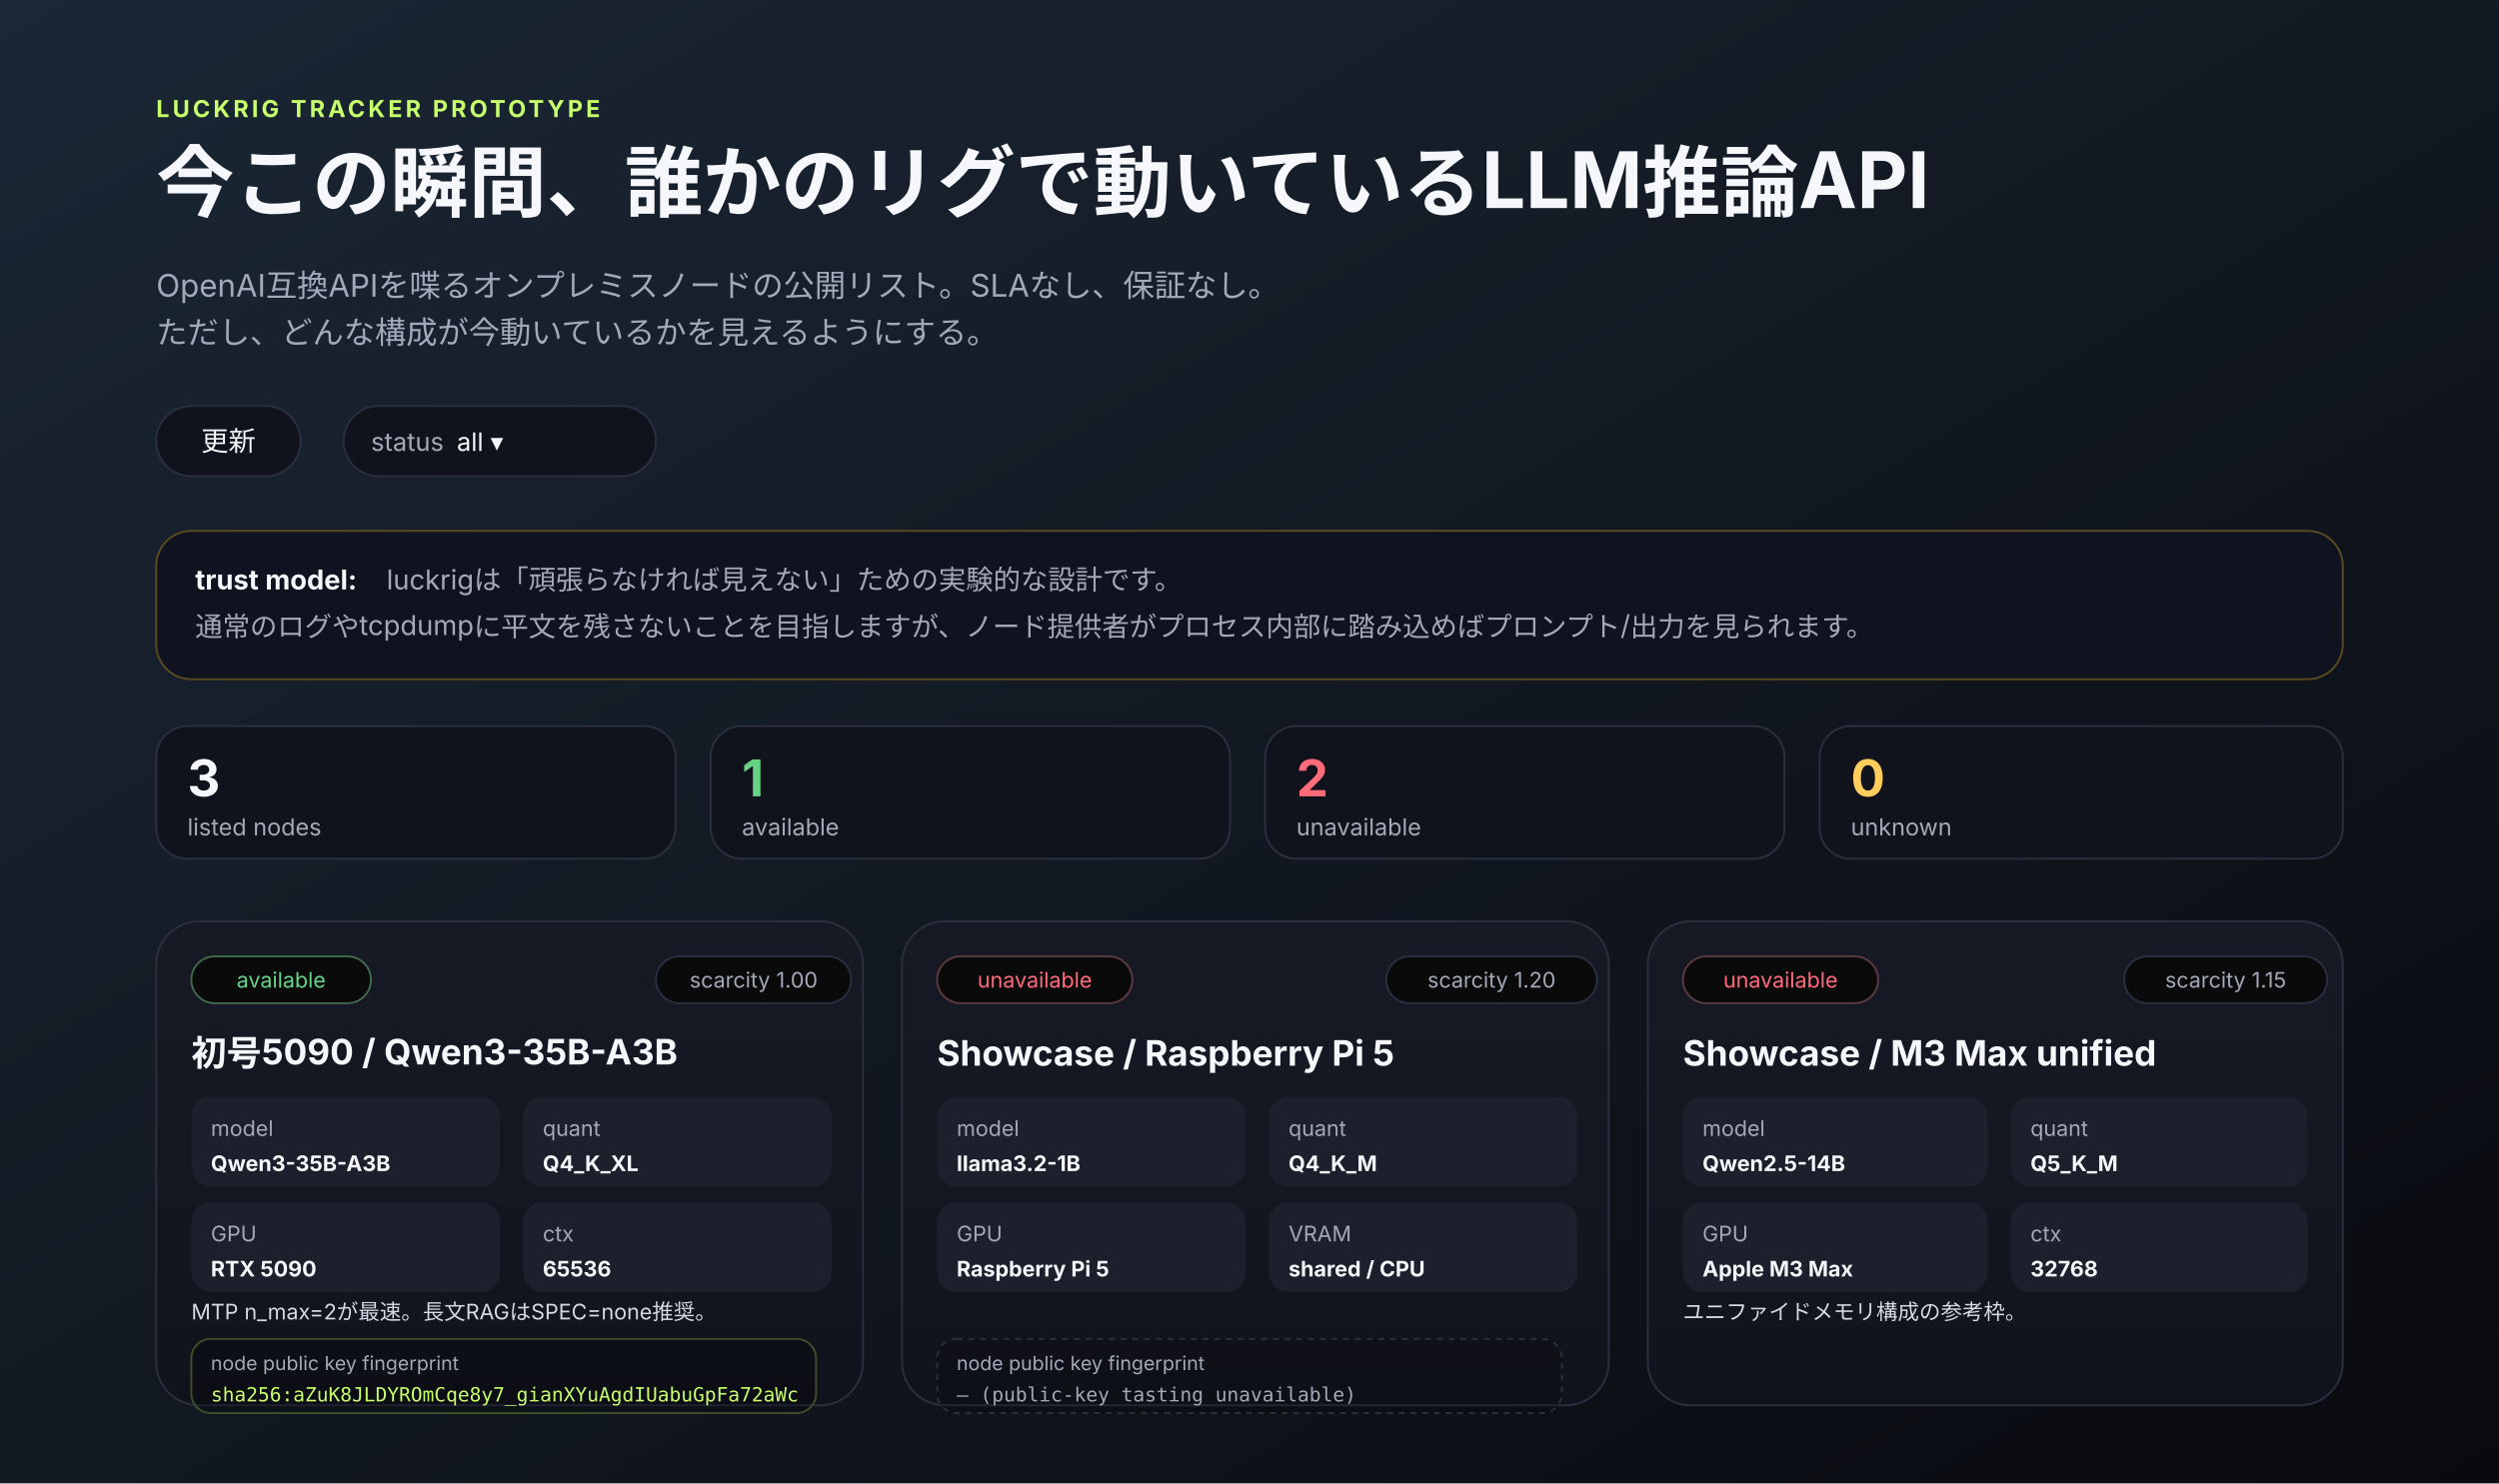
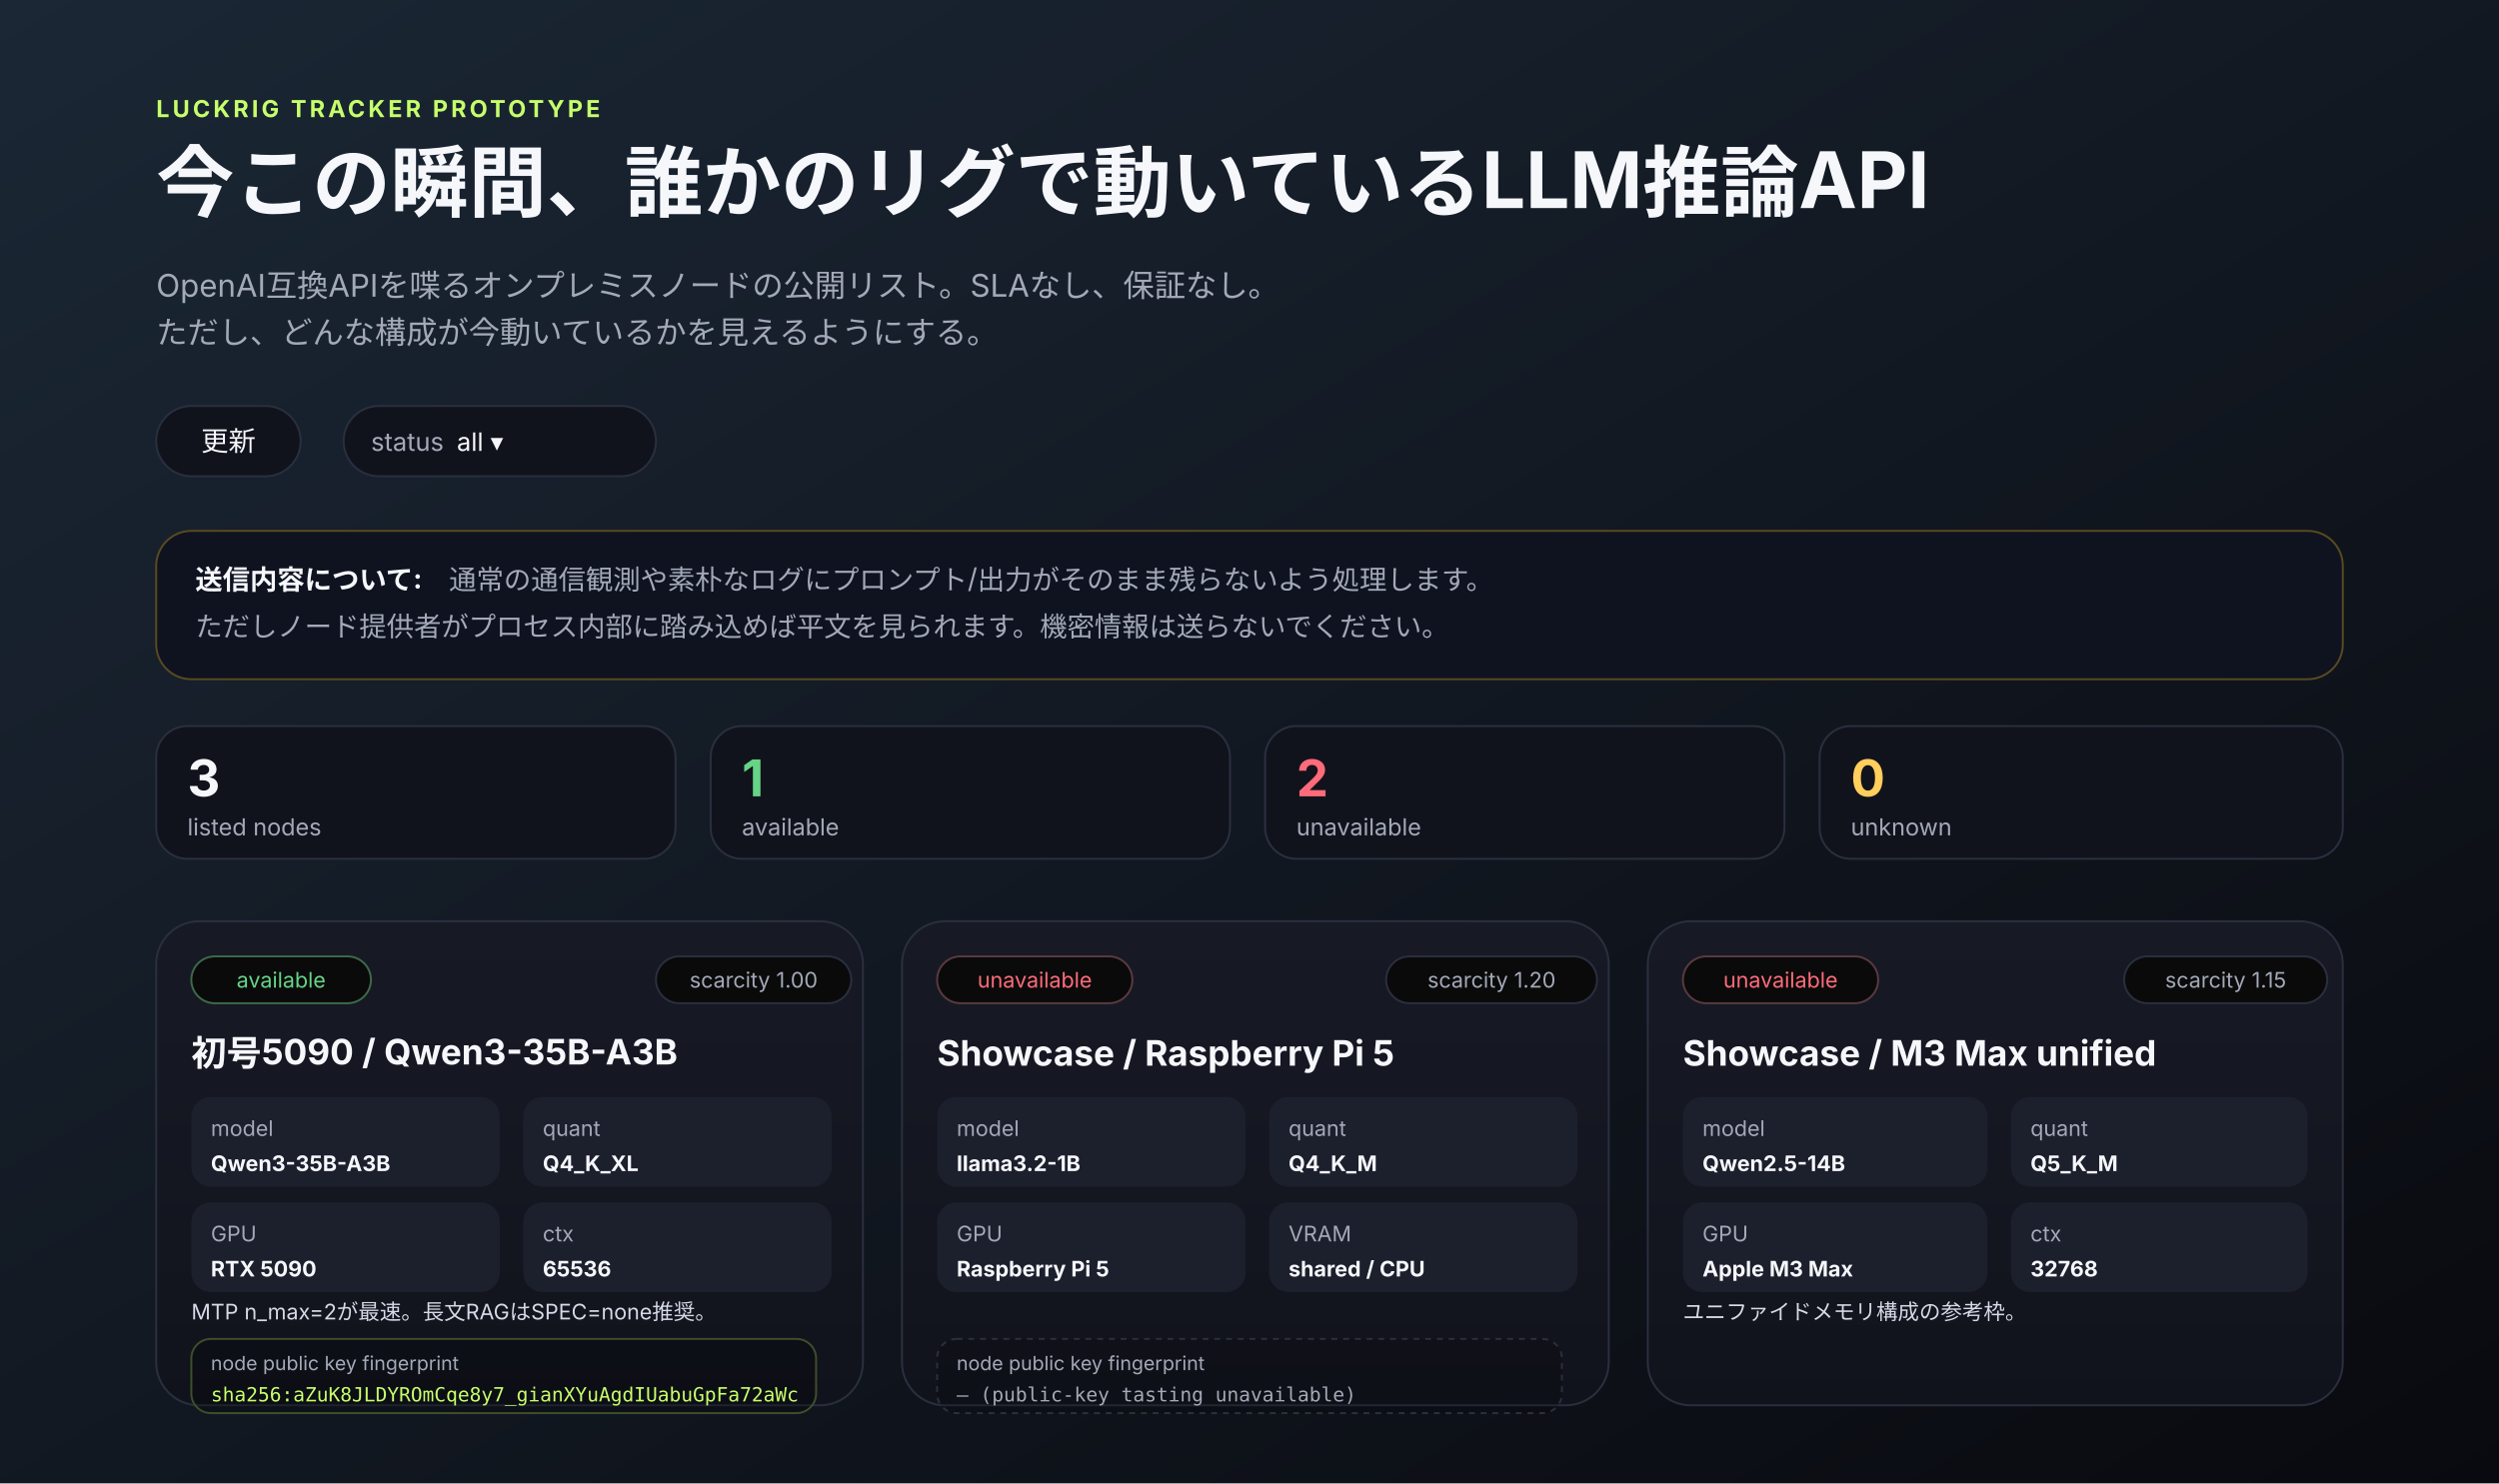
<svg xmlns="http://www.w3.org/2000/svg" viewBox="0 0 1280 760" font-family="system-ui, -apple-system, Segoe UI, sans-serif">
  <defs>
    <linearGradient id="bg" x1="0" y1="0" x2="1" y2="1">
      <stop offset="0" stop-color="#1b2735" />
      <stop offset="1" stop-color="#090a0f" />
    </linearGradient>
    <linearGradient id="card" x1="0" y1="0" x2="0" y2="1">
      <stop offset="0" stop-color="#171a25" />
      <stop offset="1" stop-color="#11131c" />
    </linearGradient>
  </defs>
  <rect width="1280" height="760" fill="url(#bg)" />
  <g transform="translate(80,60)">
    <text x="0" y="0" fill="#c6ff6b" font-size="12" font-weight="700" letter-spacing="1.6">LUCKRIG TRACKER PROTOTYPE</text>
    <text x="0" y="48" fill="#f5f7fb" font-size="40" font-weight="700">今この瞬間、誰かのリグで動いているLLM推論API</text>
    <text x="0" y="92" fill="#a3a9b8" font-size="16">OpenAI互換APIを喋るオンプレミスノードの公開リスト。SLAなし、保証なし。</text>
    <text x="0" y="116" fill="#a3a9b8" font-size="16">ただし、どんな構成が今動いているかを見えるようにする。</text>
    <g transform="translate(0,148)">
      <rect width="74" height="36" rx="18" fill="#11131c" stroke="#2a2f3f" />
      <text x="37" y="23" fill="#f5f7fb" font-size="14" text-anchor="middle">更新</text>
      <g transform="translate(96,0)">
        <rect width="160" height="36" rx="18" fill="#11131c" stroke="#2a2f3f" />
        <text x="14" y="23" fill="#a3a9b8" font-size="13">status</text>
        <text x="58" y="23" fill="#f5f7fb" font-size="13">all ▾</text>
      </g>
    </g>
  </g>
  <g transform="translate(80,272)">
    <rect width="1120" height="76" rx="18" fill="#0f1320" stroke="#5a4a1f" />
-     <text x="20" y="30" fill="#f5f7fb" font-size="14" font-weight="700">trust model:</text>
-     <text x="118" y="30" fill="#a3a9b8" font-size="14">luckrigは「頑張らなければ見えない」ための実験的な設計です。</text>
-     <text x="20" y="54" fill="#a3a9b8" font-size="14">通常のログやtcpdumpに平文を残さないことを目指しますが、ノード提供者がプロセス内部に踏み込めばプロンプト/出力を見られます。</text>
+     <text x="20" y="30" fill="#f5f7fb" font-size="14" font-weight="700">送信内容について:</text>
+     <text x="150" y="30" fill="#a3a9b8" font-size="14">通常の通信観測や素朴なログにプロンプト/出力がそのまま残らないよう処理します。</text>
+     <text x="20" y="54" fill="#a3a9b8" font-size="14">ただしノード提供者がプロセス内部に踏み込めば平文を見られます。機密情報は送らないでください。</text>
  </g>
  <g transform="translate(80,372)">
    <g>
      <rect width="266" height="68" rx="16" fill="#11131c" stroke="#2a2f3f" />
      <text x="16" y="36" fill="#f5f7fb" font-size="26" font-weight="700">3</text>
      <text x="16" y="56" fill="#a3a9b8" font-size="12">listed nodes</text>
    </g>
    <g transform="translate(284,0)">
      <rect width="266" height="68" rx="16" fill="#11131c" stroke="#2a2f3f" />
      <text x="16" y="36" fill="#65d487" font-size="26" font-weight="700">1</text>
      <text x="16" y="56" fill="#a3a9b8" font-size="12">available</text>
    </g>
    <g transform="translate(568,0)">
      <rect width="266" height="68" rx="16" fill="#11131c" stroke="#2a2f3f" />
      <text x="16" y="36" fill="#ff6b7a" font-size="26" font-weight="700">2</text>
      <text x="16" y="56" fill="#a3a9b8" font-size="12">unavailable</text>
    </g>
    <g transform="translate(852,0)">
      <rect width="268" height="68" rx="16" fill="#11131c" stroke="#2a2f3f" />
      <text x="16" y="36" fill="#ffce5c" font-size="26" font-weight="700">0</text>
      <text x="16" y="56" fill="#a3a9b8" font-size="12">unknown</text>
    </g>
  </g>
  <g transform="translate(80,472)">
    <g>
      <rect width="362" height="248" rx="22" fill="url(#card)" stroke="#2a2f3f" />
      <g transform="translate(18,18)">
        <rect width="92" height="24" rx="12" fill="#0a0a0a" stroke="#3d6a4a" />
        <text x="46" y="16" fill="#65d487" font-size="11" text-anchor="middle">available</text>
        <g transform="translate(238,0)">
          <rect width="100" height="24" rx="12" fill="#0a0a0a" stroke="#2a2f3f" />
          <text x="50" y="16" fill="#a3a9b8" font-size="11" text-anchor="middle">scarcity 1.00</text>
        </g>
        <text x="0" y="56" fill="#f5f7fb" font-size="18" font-weight="700">初号5090 / Qwen3-35B-A3B</text>
        <g transform="translate(0,72)" font-size="11">
          <rect width="158" height="46" rx="10" fill="#1c1f2c" />
          <text x="10" y="20" fill="#a3a9b8">model</text>
          <text x="10" y="38" fill="#f5f7fb" font-weight="700">Qwen3-35B-A3B</text>
          <rect x="170" width="158" height="46" rx="10" fill="#1c1f2c" />
          <text x="180" y="20" fill="#a3a9b8">quant</text>
          <text x="180" y="38" fill="#f5f7fb" font-weight="700">Q4_K_XL</text>
          <rect y="54" width="158" height="46" rx="10" fill="#1c1f2c" />
          <text x="10" y="74" fill="#a3a9b8">GPU</text>
          <text x="10" y="92" fill="#f5f7fb" font-weight="700">RTX 5090</text>
          <rect x="170" y="54" width="158" height="46" rx="10" fill="#1c1f2c" />
          <text x="180" y="74" fill="#a3a9b8">ctx</text>
          <text x="180" y="92" fill="#f5f7fb" font-weight="700">65536</text>
        </g>
        <text x="0" y="186" fill="#d5dae7" font-size="11">MTP n_max=2が最速。長文RAGはSPEC=none推奨。</text>
        <g transform="translate(0,196)">
          <rect width="320" height="38" rx="10" fill="rgba(0,0,0,.25)" stroke="#3d4f2a" />
          <text x="10" y="16" fill="#a3a9b8" font-size="10">node public key fingerprint</text>
          <text x="10" y="32" fill="#c6ff6b" font-family="ui-monospace, monospace" font-size="10">sha256:aZuK8JLDYROmCqe8y7_gianXYuAgdIUabuGpFa72aWc</text>
        </g>
      </g>
    </g>
    <g transform="translate(382,0)">
      <rect width="362" height="248" rx="22" fill="url(#card)" stroke="#2a2f3f" />
      <g transform="translate(18,18)">
        <rect width="100" height="24" rx="12" fill="#0a0a0a" stroke="#5a3a3f" />
        <text x="50" y="16" fill="#ff6b7a" font-size="11" text-anchor="middle">unavailable</text>
        <g transform="translate(230,0)">
          <rect width="108" height="24" rx="12" fill="#0a0a0a" stroke="#2a2f3f" />
          <text x="54" y="16" fill="#a3a9b8" font-size="11" text-anchor="middle">scarcity 1.20</text>
        </g>
        <text x="0" y="56" fill="#f5f7fb" font-size="18" font-weight="700">Showcase / Raspberry Pi 5</text>
        <g transform="translate(0,72)" font-size="11">
          <rect width="158" height="46" rx="10" fill="#1c1f2c" />
          <text x="10" y="20" fill="#a3a9b8">model</text>
          <text x="10" y="38" fill="#f5f7fb" font-weight="700">llama3.2-1B</text>
          <rect x="170" width="158" height="46" rx="10" fill="#1c1f2c" />
          <text x="180" y="20" fill="#a3a9b8">quant</text>
          <text x="180" y="38" fill="#f5f7fb" font-weight="700">Q4_K_M</text>
          <rect y="54" width="158" height="46" rx="10" fill="#1c1f2c" />
          <text x="10" y="74" fill="#a3a9b8">GPU</text>
          <text x="10" y="92" fill="#f5f7fb" font-weight="700">Raspberry Pi 5</text>
          <rect x="170" y="54" width="158" height="46" rx="10" fill="#1c1f2c" />
          <text x="180" y="74" fill="#a3a9b8">VRAM</text>
          <text x="180" y="92" fill="#f5f7fb" font-weight="700">shared / CPU</text>
        </g>
        <g transform="translate(0,196)">
          <rect width="320" height="38" rx="10" fill="rgba(0,0,0,.18)" stroke="#2a2f3f" stroke-dasharray="3 3" />
          <text x="10" y="16" fill="#a3a9b8" font-size="10">node public key fingerprint</text>
          <text x="10" y="32" fill="#a3a9b8" font-family="ui-monospace, monospace" font-size="10">— (public-key tasting unavailable)</text>
        </g>
      </g>
    </g>
    <g transform="translate(764,0)">
      <rect width="356" height="248" rx="22" fill="url(#card)" stroke="#2a2f3f" />
      <g transform="translate(18,18)">
        <rect width="100" height="24" rx="12" fill="#0a0a0a" stroke="#5a3a3f" />
        <text x="50" y="16" fill="#ff6b7a" font-size="11" text-anchor="middle">unavailable</text>
        <g transform="translate(226,0)">
          <rect width="104" height="24" rx="12" fill="#0a0a0a" stroke="#2a2f3f" />
          <text x="52" y="16" fill="#a3a9b8" font-size="11" text-anchor="middle">scarcity 1.15</text>
        </g>
        <text x="0" y="56" fill="#f5f7fb" font-size="18" font-weight="700">Showcase / M3 Max unified</text>
        <g transform="translate(0,72)" font-size="11">
          <rect width="156" height="46" rx="10" fill="#1c1f2c" />
          <text x="10" y="20" fill="#a3a9b8">model</text>
          <text x="10" y="38" fill="#f5f7fb" font-weight="700">Qwen2.5-14B</text>
          <rect x="168" width="152" height="46" rx="10" fill="#1c1f2c" />
          <text x="178" y="20" fill="#a3a9b8">quant</text>
          <text x="178" y="38" fill="#f5f7fb" font-weight="700">Q5_K_M</text>
          <rect y="54" width="156" height="46" rx="10" fill="#1c1f2c" />
          <text x="10" y="74" fill="#a3a9b8">GPU</text>
          <text x="10" y="92" fill="#f5f7fb" font-weight="700">Apple M3 Max</text>
          <rect x="168" y="54" width="152" height="46" rx="10" fill="#1c1f2c" />
          <text x="178" y="74" fill="#a3a9b8">ctx</text>
          <text x="178" y="92" fill="#f5f7fb" font-weight="700">32768</text>
        </g>
        <text x="0" y="186" fill="#d5dae7" font-size="11">ユニファイドメモリ構成の参考枠。</text>
      </g>
    </g>
  </g>
</svg>
